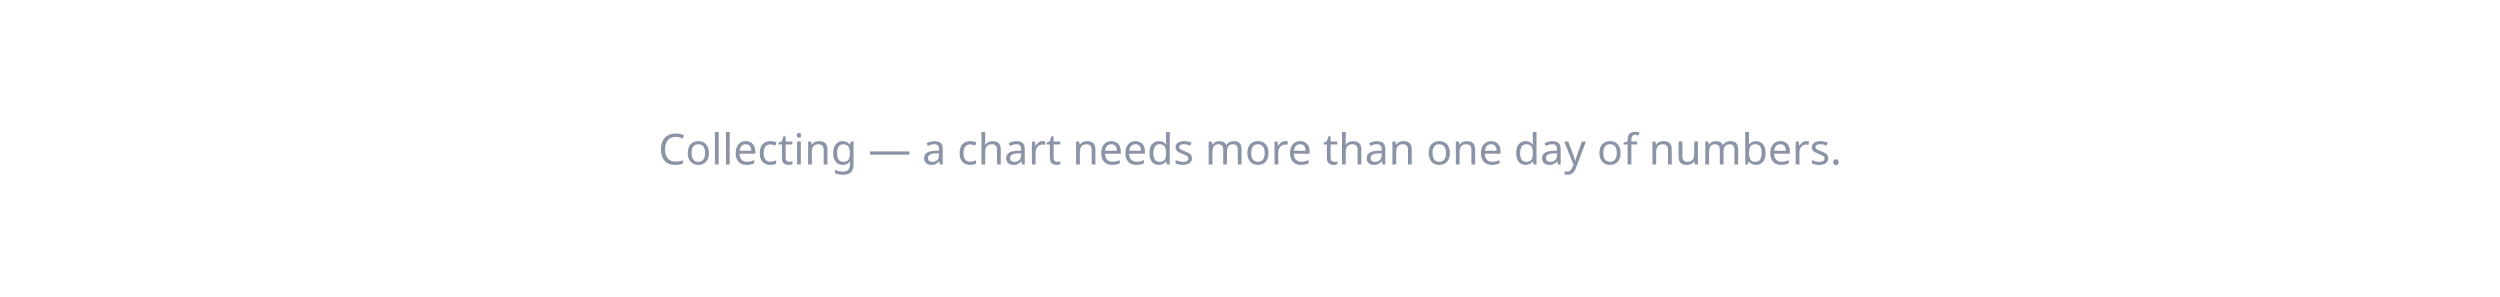
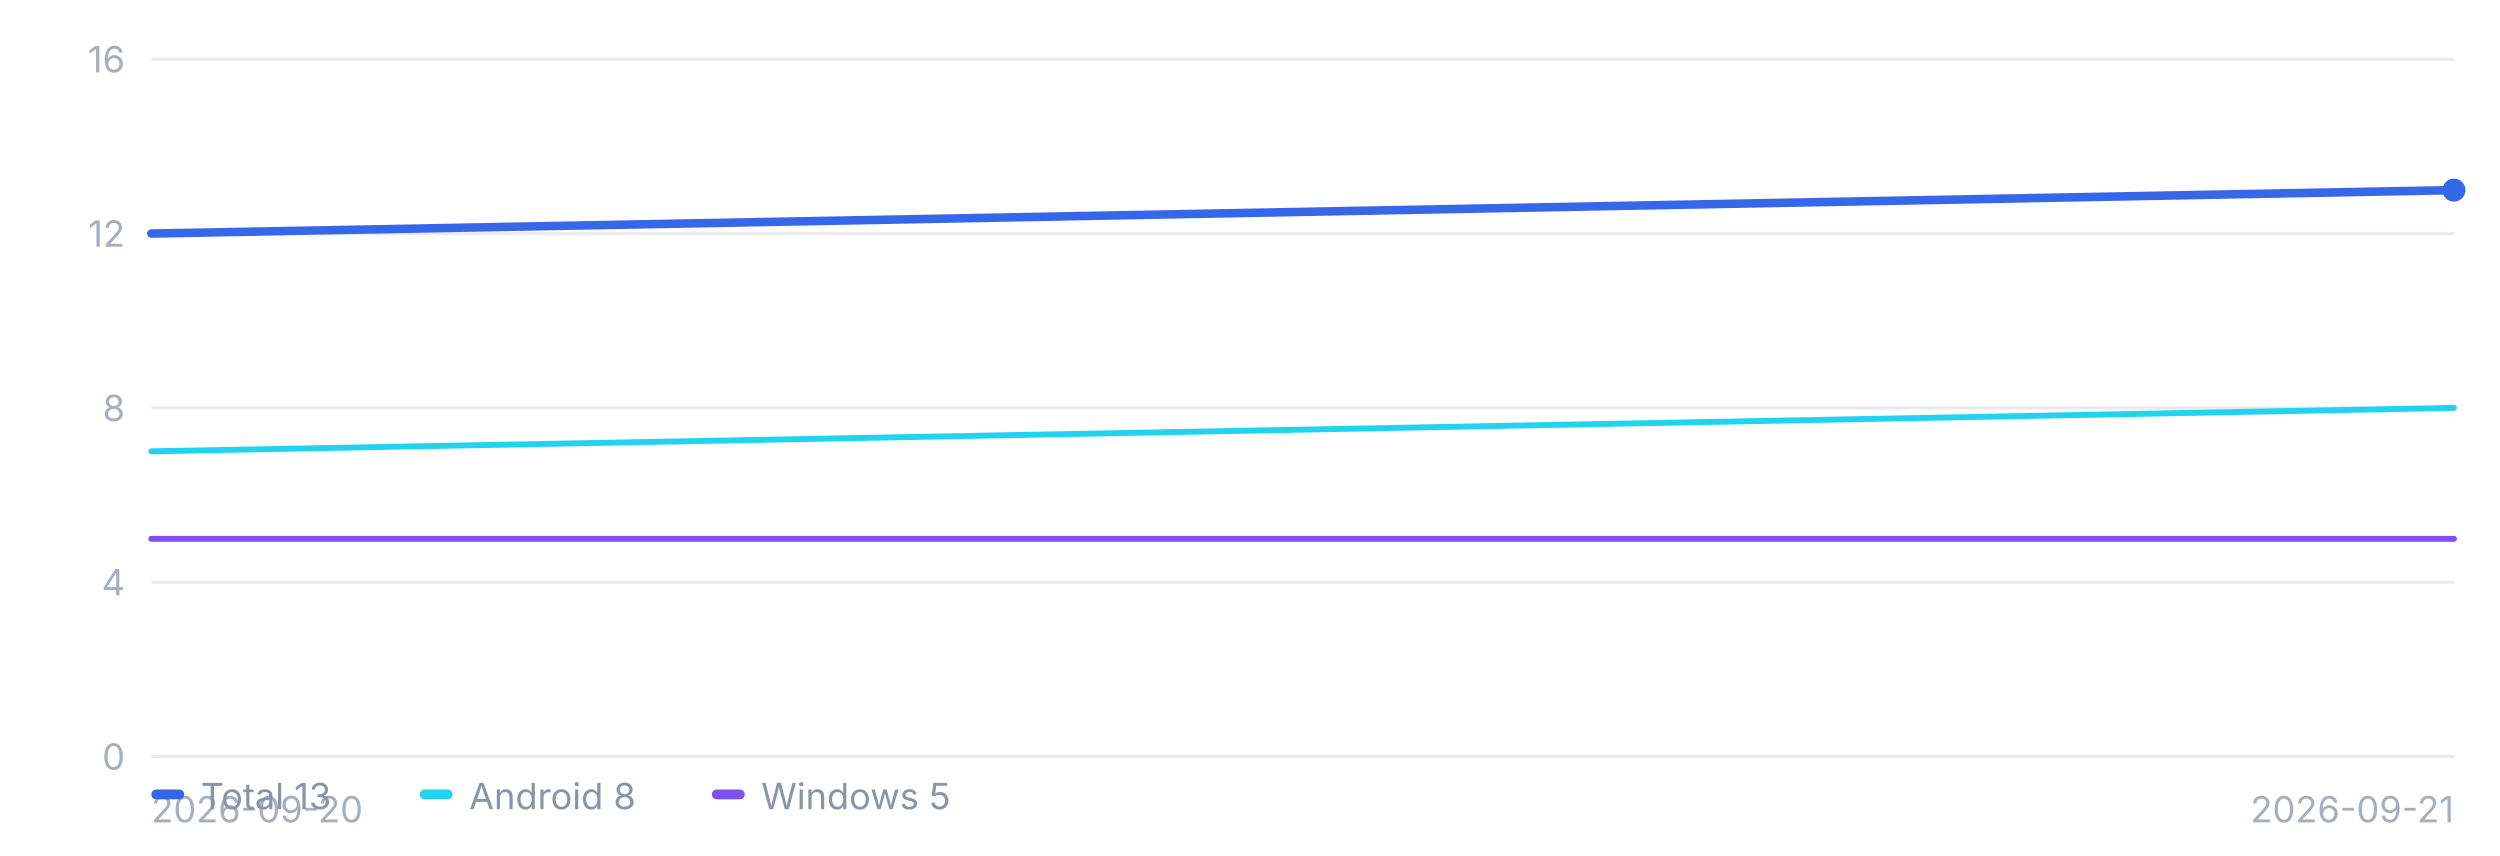
- <svg xmlns="http://www.w3.org/2000/svg" width="760" height="90" viewBox="0 0 760 90" role="img" aria-label="Not enough data yet">
-   <text x="380" y="50" text-anchor="middle" font-family="system-ui,sans-serif" font-size="13" fill="#8b93a7">Collecting — a chart needs more than one day of numbers.</text>
+ <svg xmlns="http://www.w3.org/2000/svg" width="760" height="260" viewBox="0 0 760 260" role="img" aria-label="CubePilot downloads over time. Latest total 13.">
+   <style>text{font-family:system-ui,-apple-system,Segoe UI,sans-serif}</style>
+   <line x1="46" y1="230.0" x2="746" y2="230.0" stroke="#8b93a7" stroke-opacity="0.18" stroke-width="1" />
+   <text x="38" y="234.0" text-anchor="end" font-size="11" fill="#8b93a7" fill-opacity="0.75">0</text>
+   <line x1="46" y1="177.0" x2="746" y2="177.0" stroke="#8b93a7" stroke-opacity="0.18" stroke-width="1" />
+   <text x="38" y="181.0" text-anchor="end" font-size="11" fill="#8b93a7" fill-opacity="0.75">4</text>
+   <line x1="46" y1="124.0" x2="746" y2="124.0" stroke="#8b93a7" stroke-opacity="0.18" stroke-width="1" />
+   <text x="38" y="128.0" text-anchor="end" font-size="11" fill="#8b93a7" fill-opacity="0.75">8</text>
+   <line x1="46" y1="71.0" x2="746" y2="71.0" stroke="#8b93a7" stroke-opacity="0.18" stroke-width="1" />
+   <text x="38" y="75.0" text-anchor="end" font-size="11" fill="#8b93a7" fill-opacity="0.75">12</text>
+   <line x1="46" y1="18.0" x2="746" y2="18.0" stroke="#8b93a7" stroke-opacity="0.18" stroke-width="1" />
+   <text x="38" y="22.0" text-anchor="end" font-size="11" fill="#8b93a7" fill-opacity="0.75">16</text>
+   <polyline points="46.0,137.2 746.0,124.0" fill="none" stroke="#22D3EE" stroke-width="1.8" stroke-linejoin="round" stroke-linecap="round" />
+   <polyline points="46.0,163.8 746.0,163.8" fill="none" stroke="#7F50EE" stroke-width="1.8" stroke-linejoin="round" stroke-linecap="round" />
+   <polyline points="46.0,71.0 746.0,57.8" fill="none" stroke="#3767E9" stroke-width="2.6" stroke-linejoin="round" stroke-linecap="round" />
+   <circle cx="746.0" cy="57.8" r="3.5" fill="#3767E9" />
+   <text x="46" y="250" font-size="11" fill="#8b93a7" fill-opacity="0.75">2026-09-20</text>
+   <text x="746" y="250" text-anchor="end" font-size="11" fill="#8b93a7" fill-opacity="0.75">2026-09-21</text>
+   <rect x="46" y="240" width="10" height="3" rx="1.5" fill="#3767E9" />
+   <text x="61" y="246" font-size="11" fill="#8b93a7">Total 13</text>
+   <rect x="127.6" y="240" width="10" height="3" rx="1.5" fill="#22D3EE" />
+   <text x="142.6" y="246" font-size="11" fill="#8b93a7">Android 8</text>
+   <rect x="216.4" y="240" width="10" height="3" rx="1.5" fill="#7F50EE" />
+   <text x="231.4" y="246" font-size="11" fill="#8b93a7">Windows 5</text>
</svg>
